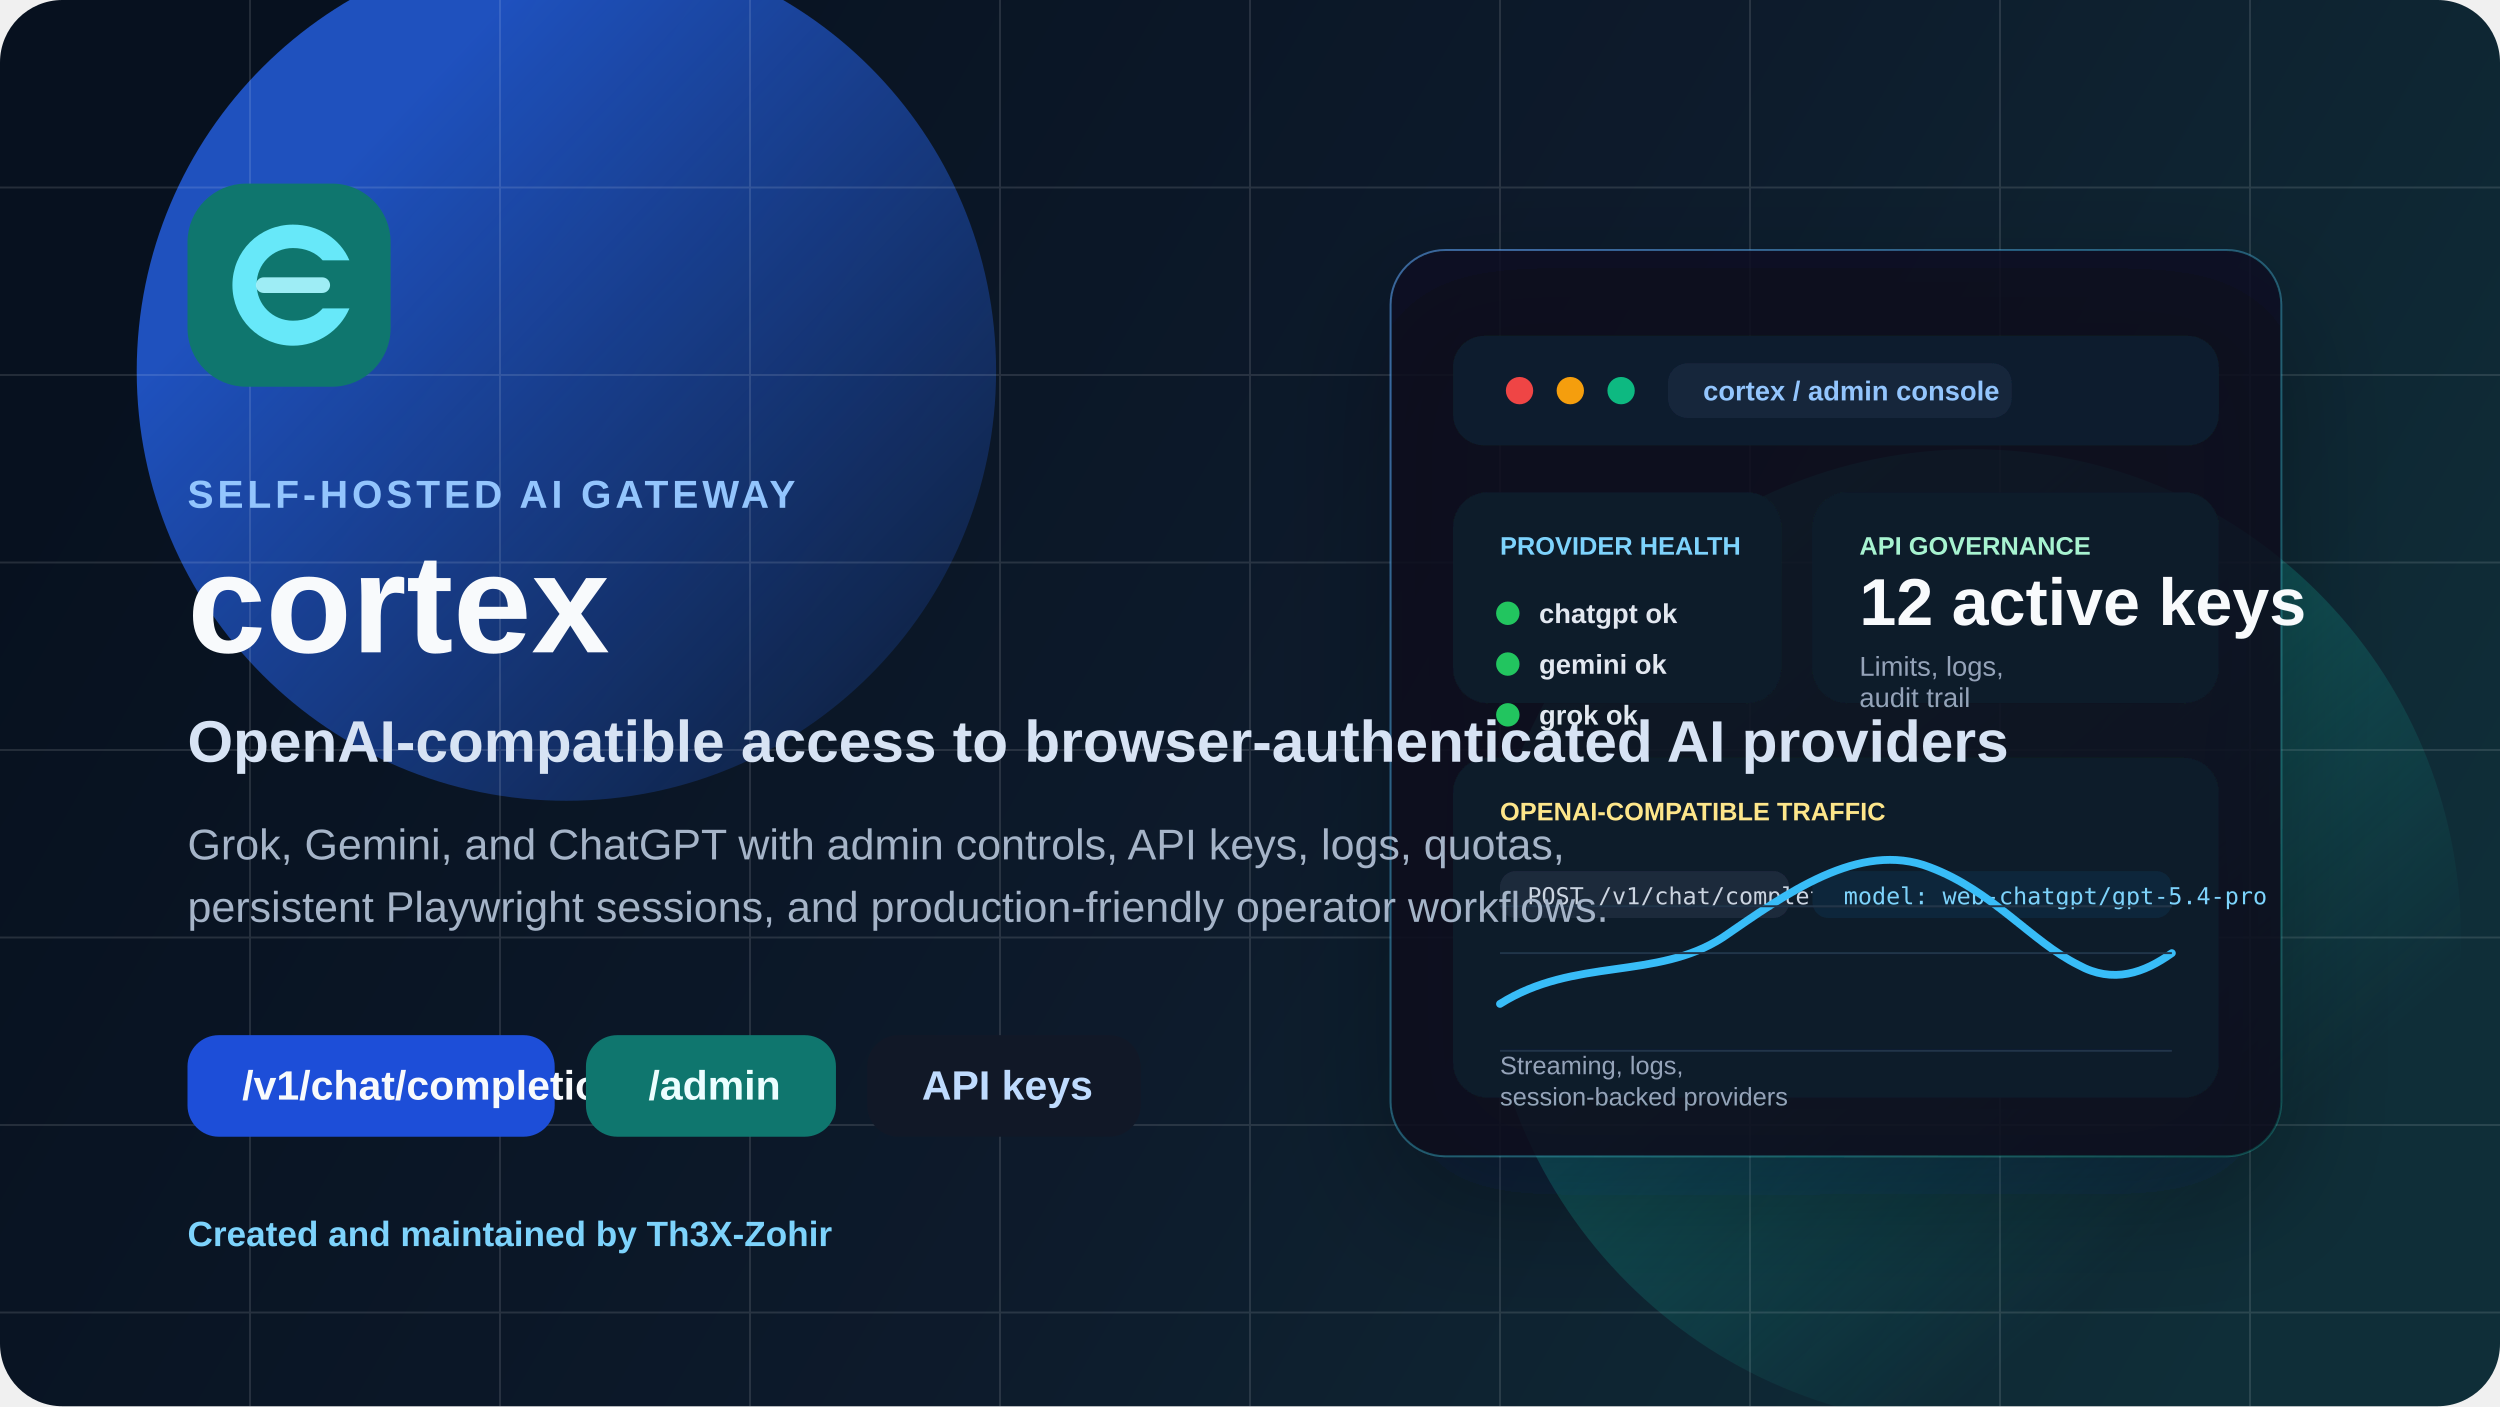
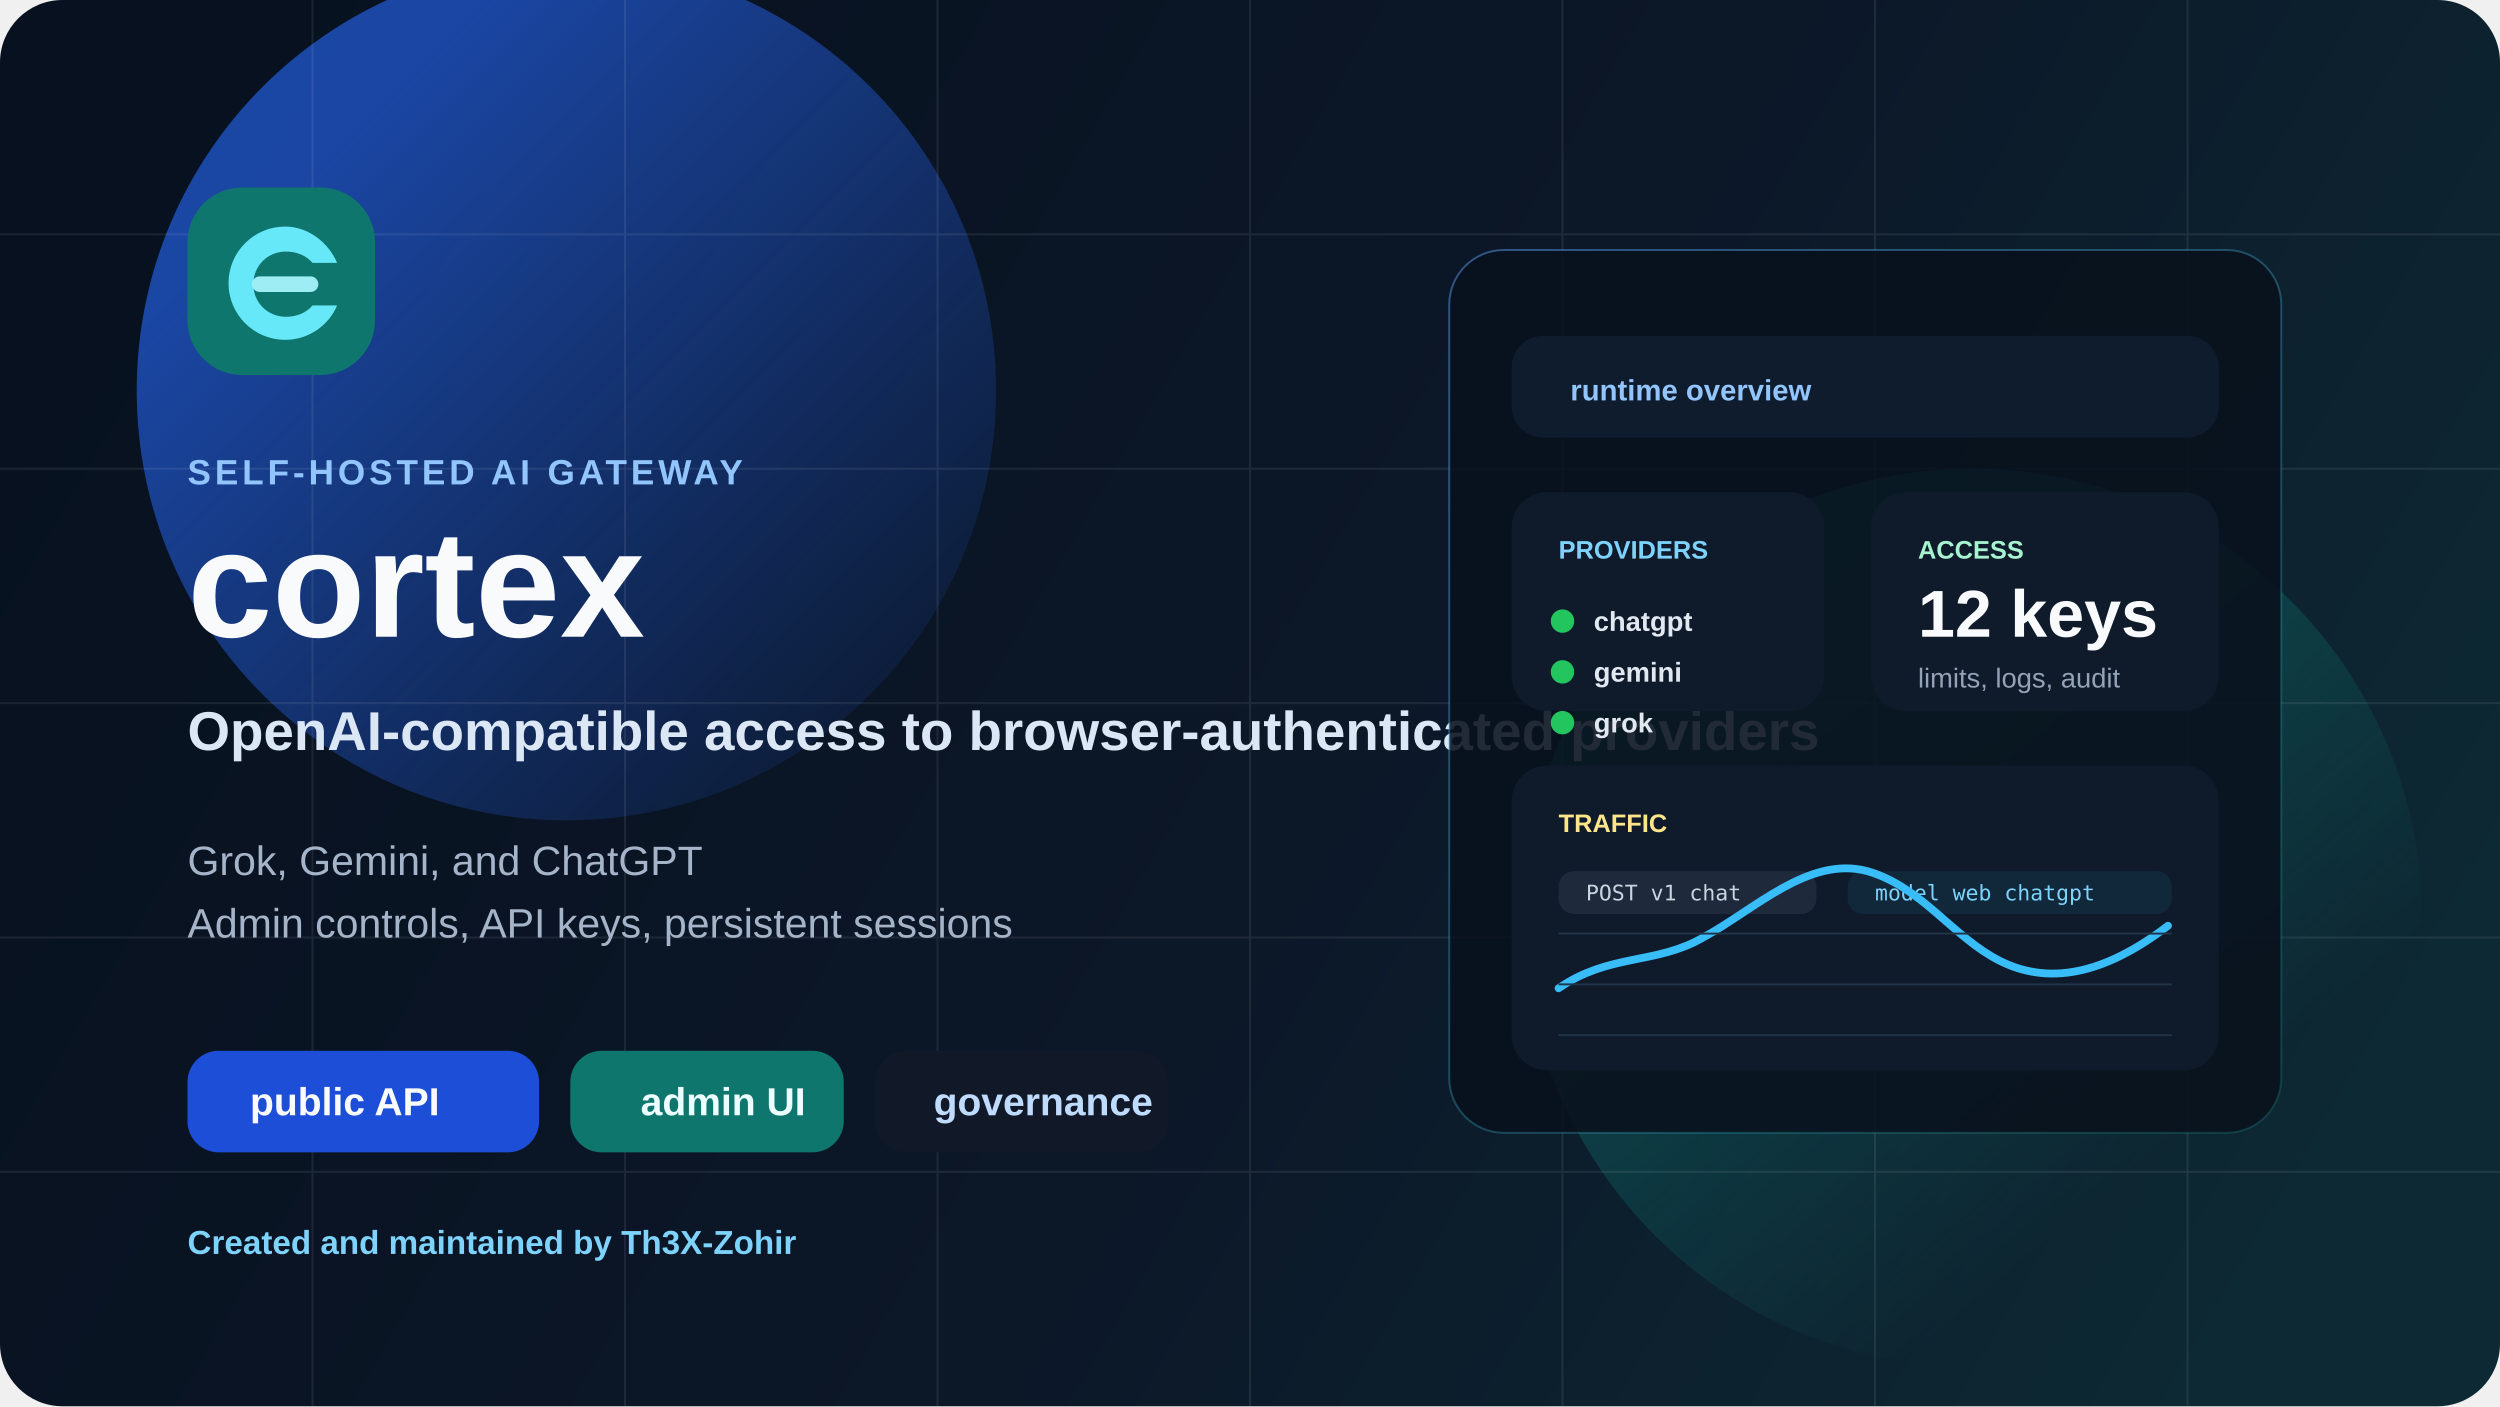
<svg xmlns="http://www.w3.org/2000/svg" width="1280" height="720" viewBox="0 0 1280 720" fill="none">
  <defs>
-     <linearGradient id="bg" x1="120" y1="60" x2="1160" y2="660" gradientUnits="userSpaceOnUse">
+     <linearGradient id="bg" x1="80" y1="40" x2="1180" y2="680" gradientUnits="userSpaceOnUse">
      <stop stop-color="#07111F" />
-       <stop offset="0.52" stop-color="#0D1A2B" />
-       <stop offset="1" stop-color="#0F2E38" />
+       <stop offset="0.55" stop-color="#0C1728" />
+       <stop offset="1" stop-color="#0D2A34" />
    </linearGradient>
-     <linearGradient id="glowA" x1="180" y1="80" x2="540" y2="420" gradientUnits="userSpaceOnUse">
-       <stop stop-color="#2563EB" stop-opacity="0.78" />
+     <linearGradient id="glowBlue" x1="160" y1="80" x2="500" y2="420" gradientUnits="userSpaceOnUse">
+       <stop stop-color="#2563EB" stop-opacity="0.65" />
      <stop offset="1" stop-color="#2563EB" stop-opacity="0" />
    </linearGradient>
-     <linearGradient id="glowB" x1="760" y1="180" x2="1130" y2="610" gradientUnits="userSpaceOnUse">
-       <stop stop-color="#14B8A6" stop-opacity="0.7" />
+     <linearGradient id="glowTeal" x1="820" y1="180" x2="1140" y2="560" gradientUnits="userSpaceOnUse">
+       <stop stop-color="#14B8A6" stop-opacity="0.5" />
      <stop offset="1" stop-color="#14B8A6" stop-opacity="0" />
    </linearGradient>
-     <linearGradient id="cardStroke" x1="760" y1="150" x2="1160" y2="590" gradientUnits="userSpaceOnUse">
-       <stop stop-color="#60A5FA" stop-opacity="0.55" />
-       <stop offset="1" stop-color="#2DD4BF" stop-opacity="0.2" />
-     </linearGradient>
-     <linearGradient id="logoBg" x1="0" y1="0" x2="104" y2="104" gradientUnits="userSpaceOnUse">
+     <linearGradient id="logoBg" x1="0" y1="0" x2="96" y2="96" gradientUnits="userSpaceOnUse">
      <stop stop-color="#1D4ED8" />
      <stop offset="1" stop-color="#0F766E" />
    </linearGradient>
-     <linearGradient id="logoRing" x1="24" y1="24" x2="84" y2="84" gradientUnits="userSpaceOnUse">
+     <linearGradient id="logoRing" x1="20" y1="20" x2="76" y2="76" gradientUnits="userSpaceOnUse">
      <stop stop-color="#DBEAFE" />
      <stop offset="1" stop-color="#67E8F9" />
    </linearGradient>
-     <filter id="shadow" x="0" y="0" width="1280" height="720" filterUnits="userSpaceOnUse" color-interpolation-filters="sRGB">
-       <feDropShadow dx="0" dy="24" stdDeviation="32" flood-color="#020617" flood-opacity="0.32" />
-     </filter>
+     <linearGradient id="panelStroke" x1="760" y1="130" x2="1140" y2="590" gradientUnits="userSpaceOnUse">
+       <stop stop-color="#60A5FA" stop-opacity="0.45" />
+       <stop offset="1" stop-color="#2DD4BF" stop-opacity="0.18" />
+     </linearGradient>
  </defs>
  <rect width="1280" height="720" rx="32" fill="url(#bg)" />
-   <circle cx="290" cy="190" r="220" fill="url(#glowA)" />
-   <circle cx="1010" cy="480" r="250" fill="url(#glowB)" />
-   <g opacity="0.12">
-     <path d="M0 96H1280" stroke="white" />
-     <path d="M0 192H1280" stroke="white" />
-     <path d="M0 288H1280" stroke="white" />
-     <path d="M0 384H1280" stroke="white" />
+   <circle cx="290" cy="200" r="220" fill="url(#glowBlue)" />
+   <circle cx="1010" cy="470" r="230" fill="url(#glowTeal)" />
+   <g opacity="0.08">
+     <path d="M0 120H1280" stroke="white" />
+     <path d="M0 240H1280" stroke="white" />
+     <path d="M0 360H1280" stroke="white" />
    <path d="M0 480H1280" stroke="white" />
-     <path d="M0 576H1280" stroke="white" />
-     <path d="M0 672H1280" stroke="white" />
-     <path d="M128 0V720" stroke="white" />
-     <path d="M256 0V720" stroke="white" />
-     <path d="M384 0V720" stroke="white" />
-     <path d="M512 0V720" stroke="white" />
+     <path d="M0 600H1280" stroke="white" />
+     <path d="M160 0V720" stroke="white" />
+     <path d="M320 0V720" stroke="white" />
+     <path d="M480 0V720" stroke="white" />
    <path d="M640 0V720" stroke="white" />
-     <path d="M768 0V720" stroke="white" />
-     <path d="M896 0V720" stroke="white" />
-     <path d="M1024 0V720" stroke="white" />
-     <path d="M1152 0V720" stroke="white" />
-   </g>
-   <g filter="url(#shadow)">
-     <rect x="712" y="128" width="456" height="464" rx="28" fill="#08111E" fill-opacity="0.84" stroke="url(#cardStroke)" />
-     <rect x="744" y="172" width="392" height="56" rx="16" fill="#0F1C2E" />
-     <circle cx="778" cy="200" r="7" fill="#EF4444" />
-     <circle cx="804" cy="200" r="7" fill="#F59E0B" />
-     <circle cx="830" cy="200" r="7" fill="#10B981" />
-     <rect x="854" y="186" width="176" height="28" rx="10" fill="#13253B" />
-     <text x="872" y="205" fill="#93C5FD" font-family="Segoe UI, Arial, sans-serif" font-size="14" font-weight="700">cortex / admin console</text>
-     <rect x="744" y="252" width="168" height="108" rx="18" fill="#0E1A2B" />
-     <text x="768" y="284" fill="#7DD3FC" font-family="Segoe UI, Arial, sans-serif" font-size="13" font-weight="700">PROVIDER HEALTH</text>
-     <circle cx="772" cy="314" r="6" fill="#22C55E" />
-     <text x="788" y="319" fill="#E2E8F0" font-family="Segoe UI, Arial, sans-serif" font-size="14" font-weight="700">chatgpt ok</text>
-     <circle cx="772" cy="340" r="6" fill="#22C55E" />
-     <text x="788" y="345" fill="#E2E8F0" font-family="Segoe UI, Arial, sans-serif" font-size="14" font-weight="700">gemini ok</text>
-     <circle cx="772" cy="366" r="6" fill="#22C55E" />
-     <text x="788" y="371" fill="#E2E8F0" font-family="Segoe UI, Arial, sans-serif" font-size="14" font-weight="700">grok ok</text>
-     <rect x="928" y="252" width="208" height="108" rx="18" fill="#0E1A2B" />
-     <text x="952" y="284" fill="#A7F3D0" font-family="Segoe UI, Arial, sans-serif" font-size="13" font-weight="700">API GOVERNANCE</text>
-     <text x="952" y="320" fill="#F8FAFC" font-family="Segoe UI, Arial, sans-serif" font-size="34" font-weight="700">12 active keys</text>
-     <text x="952" y="346" fill="#94A3B8" font-family="Segoe UI, Arial, sans-serif" font-size="14">
-       <tspan x="952" dy="0">Limits, logs,</tspan>
-       <tspan x="952" dy="16">audit trail</tspan>
-     </text>
-     <rect x="744" y="388" width="392" height="174" rx="18" fill="#0E1A2B" />
-     <text x="768" y="420" fill="#FDE68A" font-family="Segoe UI, Arial, sans-serif" font-size="13" font-weight="700">OPENAI-COMPATIBLE TRAFFIC</text>
-     <rect x="768" y="446" width="148" height="24" rx="8" fill="#1E293B" />
-     <text x="782" y="463" fill="#CBD5E1" font-family="Consolas, monospace" font-size="12">POST /v1/chat/completions</text>
-     <rect x="928" y="446" width="184" height="24" rx="8" fill="#10283A" />
-     <text x="944" y="463" fill="#7DD3FC" font-family="Consolas, monospace" font-size="12">model: web-chatgpt/gpt-5.4-pro</text>
-     <path d="M768 514C806 490 848 502 882 480C914 458 952 430 988 444C1020 456 1040 482 1064 494C1082 504 1098 498 1112 488" stroke="#38BDF8" stroke-width="4" stroke-linecap="round" />
-     <path d="M768 538H1112" stroke="#203449" />
-     <path d="M768 488H1112" stroke="#203449" />
-     <path d="M768 464H1112" stroke="#203449" />
-     <text x="768" y="550" fill="#94A3B8" font-family="Segoe UI, Arial, sans-serif" font-size="13">
-       <tspan x="768" dy="0">Streaming, logs,</tspan>
-       <tspan x="768" dy="16">session-backed providers</tspan>
-     </text>
+     <path d="M800 0V720" stroke="white" />
+     <path d="M960 0V720" stroke="white" />
+     <path d="M1120 0V720" stroke="white" />
  </g>
  <g>
-     <rect x="96" y="94" width="104" height="104" rx="30" fill="url(#logoBg)" />
-     <path d="M150 115C132.7 115 119 128.7 119 146C119 163.3 132.7 177 150 177C162.8 177 174.1 169.2 178.9 157.9H165.2C161.8 161.9 156.3 164.2 150 164.2C139.6 164.2 131.4 156 131.4 145.6C131.4 135.2 139.6 127 150 127C156.3 127 161.8 129.3 165.2 133.3H178.9C174.1 122 162.8 115 150 115Z" fill="url(#logoRing)" />
-     <rect x="131" y="142" width="38" height="8" rx="4" fill="#A5F3FC" fill-opacity="0.95" />
+     <rect x="96" y="96" width="96" height="96" rx="28" fill="url(#logoBg)" />
+     <path d="M146 116C130 116 117 129 117 145C117 161 130 174 146 174C157.8 174 168.2 166.8 172.6 156.4H160C156.9 160.1 152 162.2 146.4 162.2C137 162.2 129.7 154.9 129.7 145.5C129.7 136.1 137 128.8 146.4 128.8C152 128.8 156.9 130.9 160 134.6H172.6C168.2 124.2 157.8 116 146 116Z" fill="url(#logoRing)" />
+     <rect x="129" y="141.5" width="34" height="8" rx="4" fill="#A5F3FC" fill-opacity="0.95" />
  </g>
-   <text x="96" y="260" fill="#93C5FD" font-family="Segoe UI, Arial, sans-serif" font-size="20" font-weight="700" letter-spacing="2">SELF-HOSTED AI GATEWAY</text>
-   <text x="96" y="334" fill="#F8FAFC" font-family="Segoe UI, Arial, sans-serif" font-size="72" font-weight="800">cortex</text>
-   <text x="96" y="390" fill="#D7E3F4" font-family="Segoe UI, Arial, sans-serif" font-size="30" font-weight="600">OpenAI-compatible access to browser-authenticated AI providers</text>
-   <text x="96" y="440" fill="#A5B4C8" font-family="Segoe UI, Arial, sans-serif" font-size="22">Grok, Gemini, and ChatGPT with admin controls, API keys, logs, quotas,</text>
-   <text x="96" y="472" fill="#A5B4C8" font-family="Segoe UI, Arial, sans-serif" font-size="22">persistent Playwright sessions, and production-friendly operator workflows.</text>
+   <text x="96" y="248" fill="#93C5FD" font-family="Segoe UI, Arial, sans-serif" font-size="18" font-weight="700" letter-spacing="2">SELF-HOSTED AI GATEWAY</text>
+   <text x="96" y="326" fill="#F8FAFC" font-family="Segoe UI, Arial, sans-serif" font-size="78" font-weight="800">cortex</text>
+   <text x="96" y="384" fill="#DCE7F5" font-family="Segoe UI, Arial, sans-serif" font-size="28" font-weight="600">OpenAI-compatible access to browser-authenticated providers</text>
+   <text x="96" y="448" fill="#A5B4C8" font-family="Segoe UI, Arial, sans-serif" font-size="21">Grok, Gemini, and ChatGPT</text>
+   <text x="96" y="480" fill="#A5B4C8" font-family="Segoe UI, Arial, sans-serif" font-size="21">Admin controls, API keys, persistent sessions</text>
  <g>
-     <rect x="96" y="530" width="188" height="52" rx="16" fill="#1D4ED8" />
-     <text x="124" y="563" fill="#F8FAFC" font-family="Segoe UI, Arial, sans-serif" font-size="21" font-weight="700">/v1/chat/completions</text>
-     <rect x="300" y="530" width="128" height="52" rx="16" fill="#0F766E" />
-     <text x="332" y="563" fill="#ECFEFF" font-family="Segoe UI, Arial, sans-serif" font-size="21" font-weight="700">/admin</text>
-     <rect x="444" y="530" width="140" height="52" rx="16" fill="#111827" />
-     <text x="472" y="563" fill="#BFDBFE" font-family="Segoe UI, Arial, sans-serif" font-size="21" font-weight="700">API keys</text>
+     <rect x="96" y="538" width="180" height="52" rx="16" fill="#1D4ED8" />
+     <text x="128" y="571" fill="#F8FAFC" font-family="Segoe UI, Arial, sans-serif" font-size="20" font-weight="700">public API</text>
+     <rect x="292" y="538" width="140" height="52" rx="16" fill="#0F766E" />
+     <text x="328" y="571" fill="#ECFEFF" font-family="Segoe UI, Arial, sans-serif" font-size="20" font-weight="700">admin UI</text>
+     <rect x="448" y="538" width="150" height="52" rx="16" fill="#111827" />
+     <text x="478" y="571" fill="#BFDBFE" font-family="Segoe UI, Arial, sans-serif" font-size="20" font-weight="700">governance</text>
  </g>
-   <text x="96" y="638" fill="#7DD3FC" font-family="Segoe UI, Arial, sans-serif" font-size="18" font-weight="700">Created and maintained by Th3X-Zohir</text>
+   <g>
+     <rect x="742" y="128" width="426" height="452" rx="28" fill="#08111D" fill-opacity="0.88" stroke="url(#panelStroke)" />
+     <rect x="774" y="172" width="362" height="52" rx="16" fill="#0F1C2E" />
+     <text x="804" y="205" fill="#93C5FD" font-family="Segoe UI, Arial, sans-serif" font-size="15" font-weight="700">runtime overview</text>
+     <rect x="774" y="252" width="160" height="112" rx="18" fill="#0F1A2B" />
+     <text x="798" y="286" fill="#7DD3FC" font-family="Segoe UI, Arial, sans-serif" font-size="13" font-weight="700">PROVIDERS</text>
+     <circle cx="800" cy="318" r="6" fill="#22C55E" />
+     <text x="816" y="323" fill="#E2E8F0" font-family="Segoe UI, Arial, sans-serif" font-size="14" font-weight="700">chatgpt</text>
+     <circle cx="800" cy="344" r="6" fill="#22C55E" />
+     <text x="816" y="349" fill="#E2E8F0" font-family="Segoe UI, Arial, sans-serif" font-size="14" font-weight="700">gemini</text>
+     <circle cx="800" cy="370" r="6" fill="#22C55E" />
+     <text x="816" y="375" fill="#E2E8F0" font-family="Segoe UI, Arial, sans-serif" font-size="14" font-weight="700">grok</text>
+     <rect x="958" y="252" width="178" height="112" rx="18" fill="#0F1A2B" />
+     <text x="982" y="286" fill="#A7F3D0" font-family="Segoe UI, Arial, sans-serif" font-size="13" font-weight="700">ACCESS</text>
+     <text x="982" y="326" fill="#F8FAFC" font-family="Segoe UI, Arial, sans-serif" font-size="34" font-weight="800">12 keys</text>
+     <text x="982" y="352" fill="#94A3B8" font-family="Segoe UI, Arial, sans-serif" font-size="14">limits, logs, audit</text>
+     <rect x="774" y="392" width="362" height="156" rx="18" fill="#0F1A2B" />
+     <text x="798" y="426" fill="#FDE68A" font-family="Segoe UI, Arial, sans-serif" font-size="13" font-weight="700">TRAFFIC</text>
+     <rect x="798" y="446" width="132" height="22" rx="8" fill="#1E293B" />
+     <text x="812" y="461" fill="#CBD5E1" font-family="Consolas, monospace" font-size="11">POST v1 chat</text>
+     <rect x="946" y="446" width="166" height="22" rx="8" fill="#10283A" />
+     <text x="960" y="461" fill="#7DD3FC" font-family="Consolas, monospace" font-size="11">model web chatgpt</text>
+     <path d="M798 506C824 488 848 494 872 480C898 466 926 438 956 446C984 454 1000 480 1024 492C1048 504 1076 500 1110 474" stroke="#38BDF8" stroke-width="4" stroke-linecap="round" />
+     <path d="M798 530H1112" stroke="#223448" />
+     <path d="M798 504H1112" stroke="#223448" />
+     <path d="M798 478H1112" stroke="#223448" />
+   </g>
+   <text x="96" y="642" fill="#7DD3FC" font-family="Segoe UI, Arial, sans-serif" font-size="17" font-weight="700">Created and maintained by Th3X-Zohir</text>
</svg>
